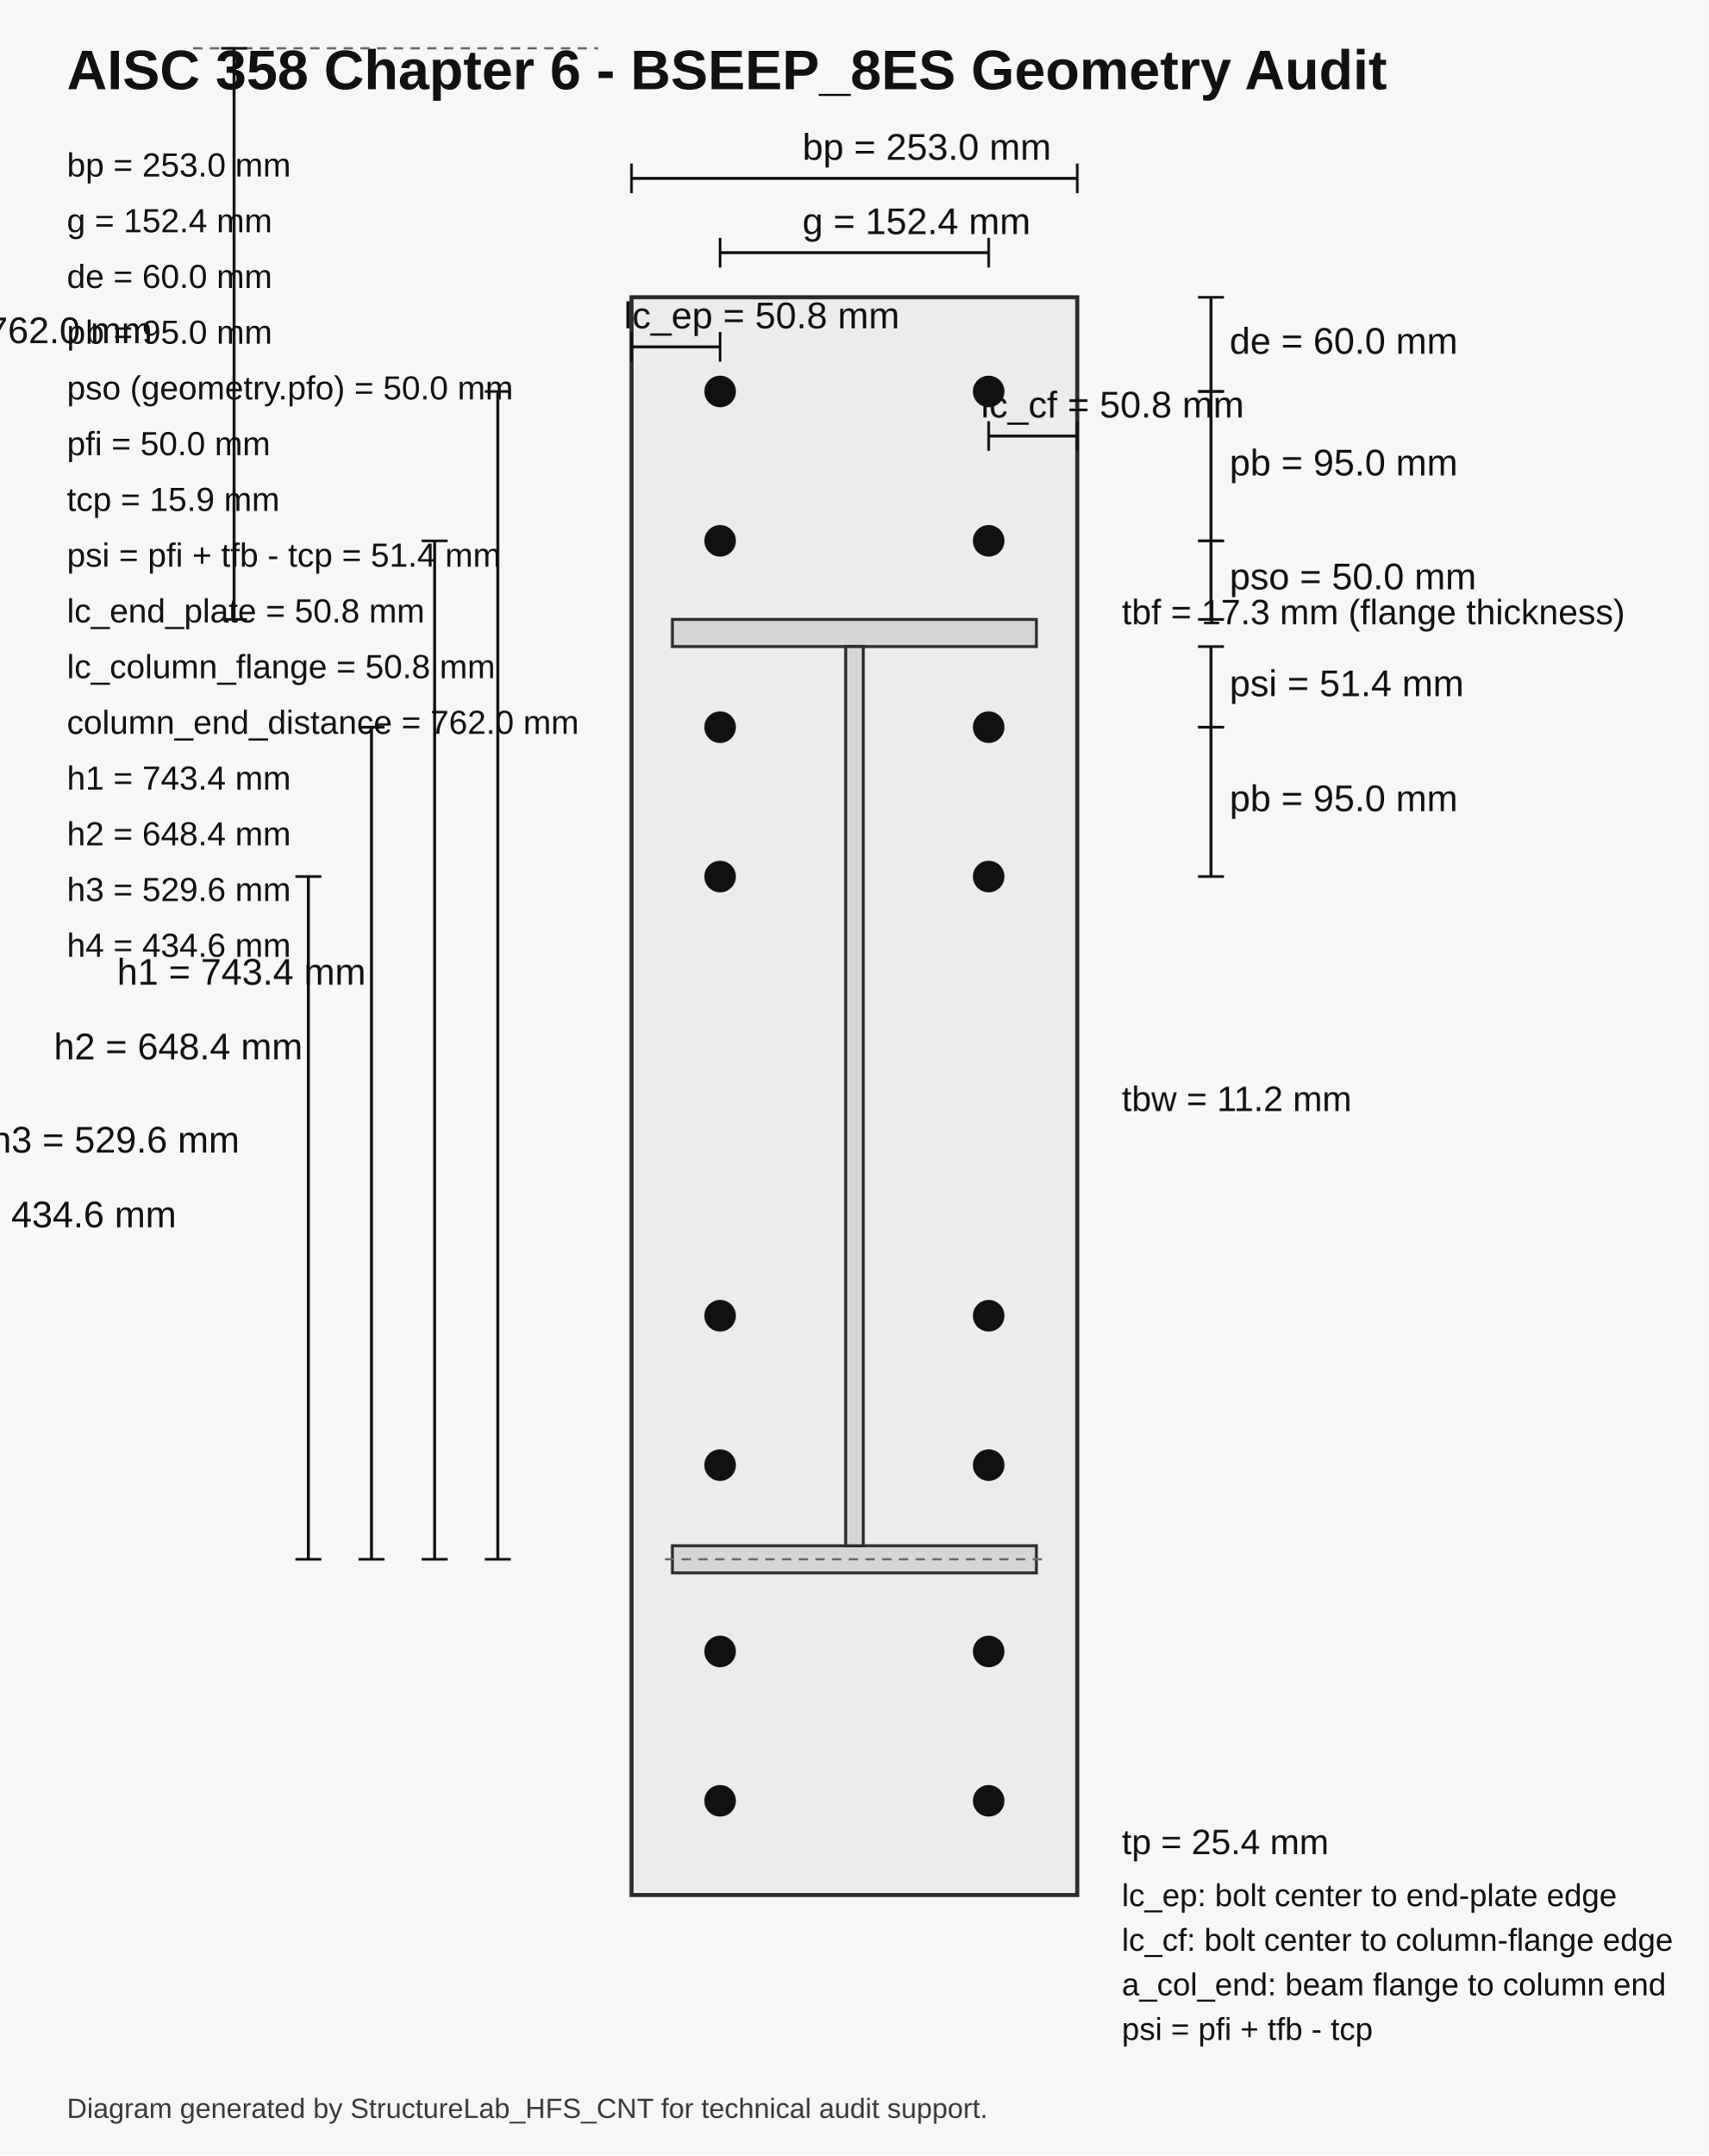
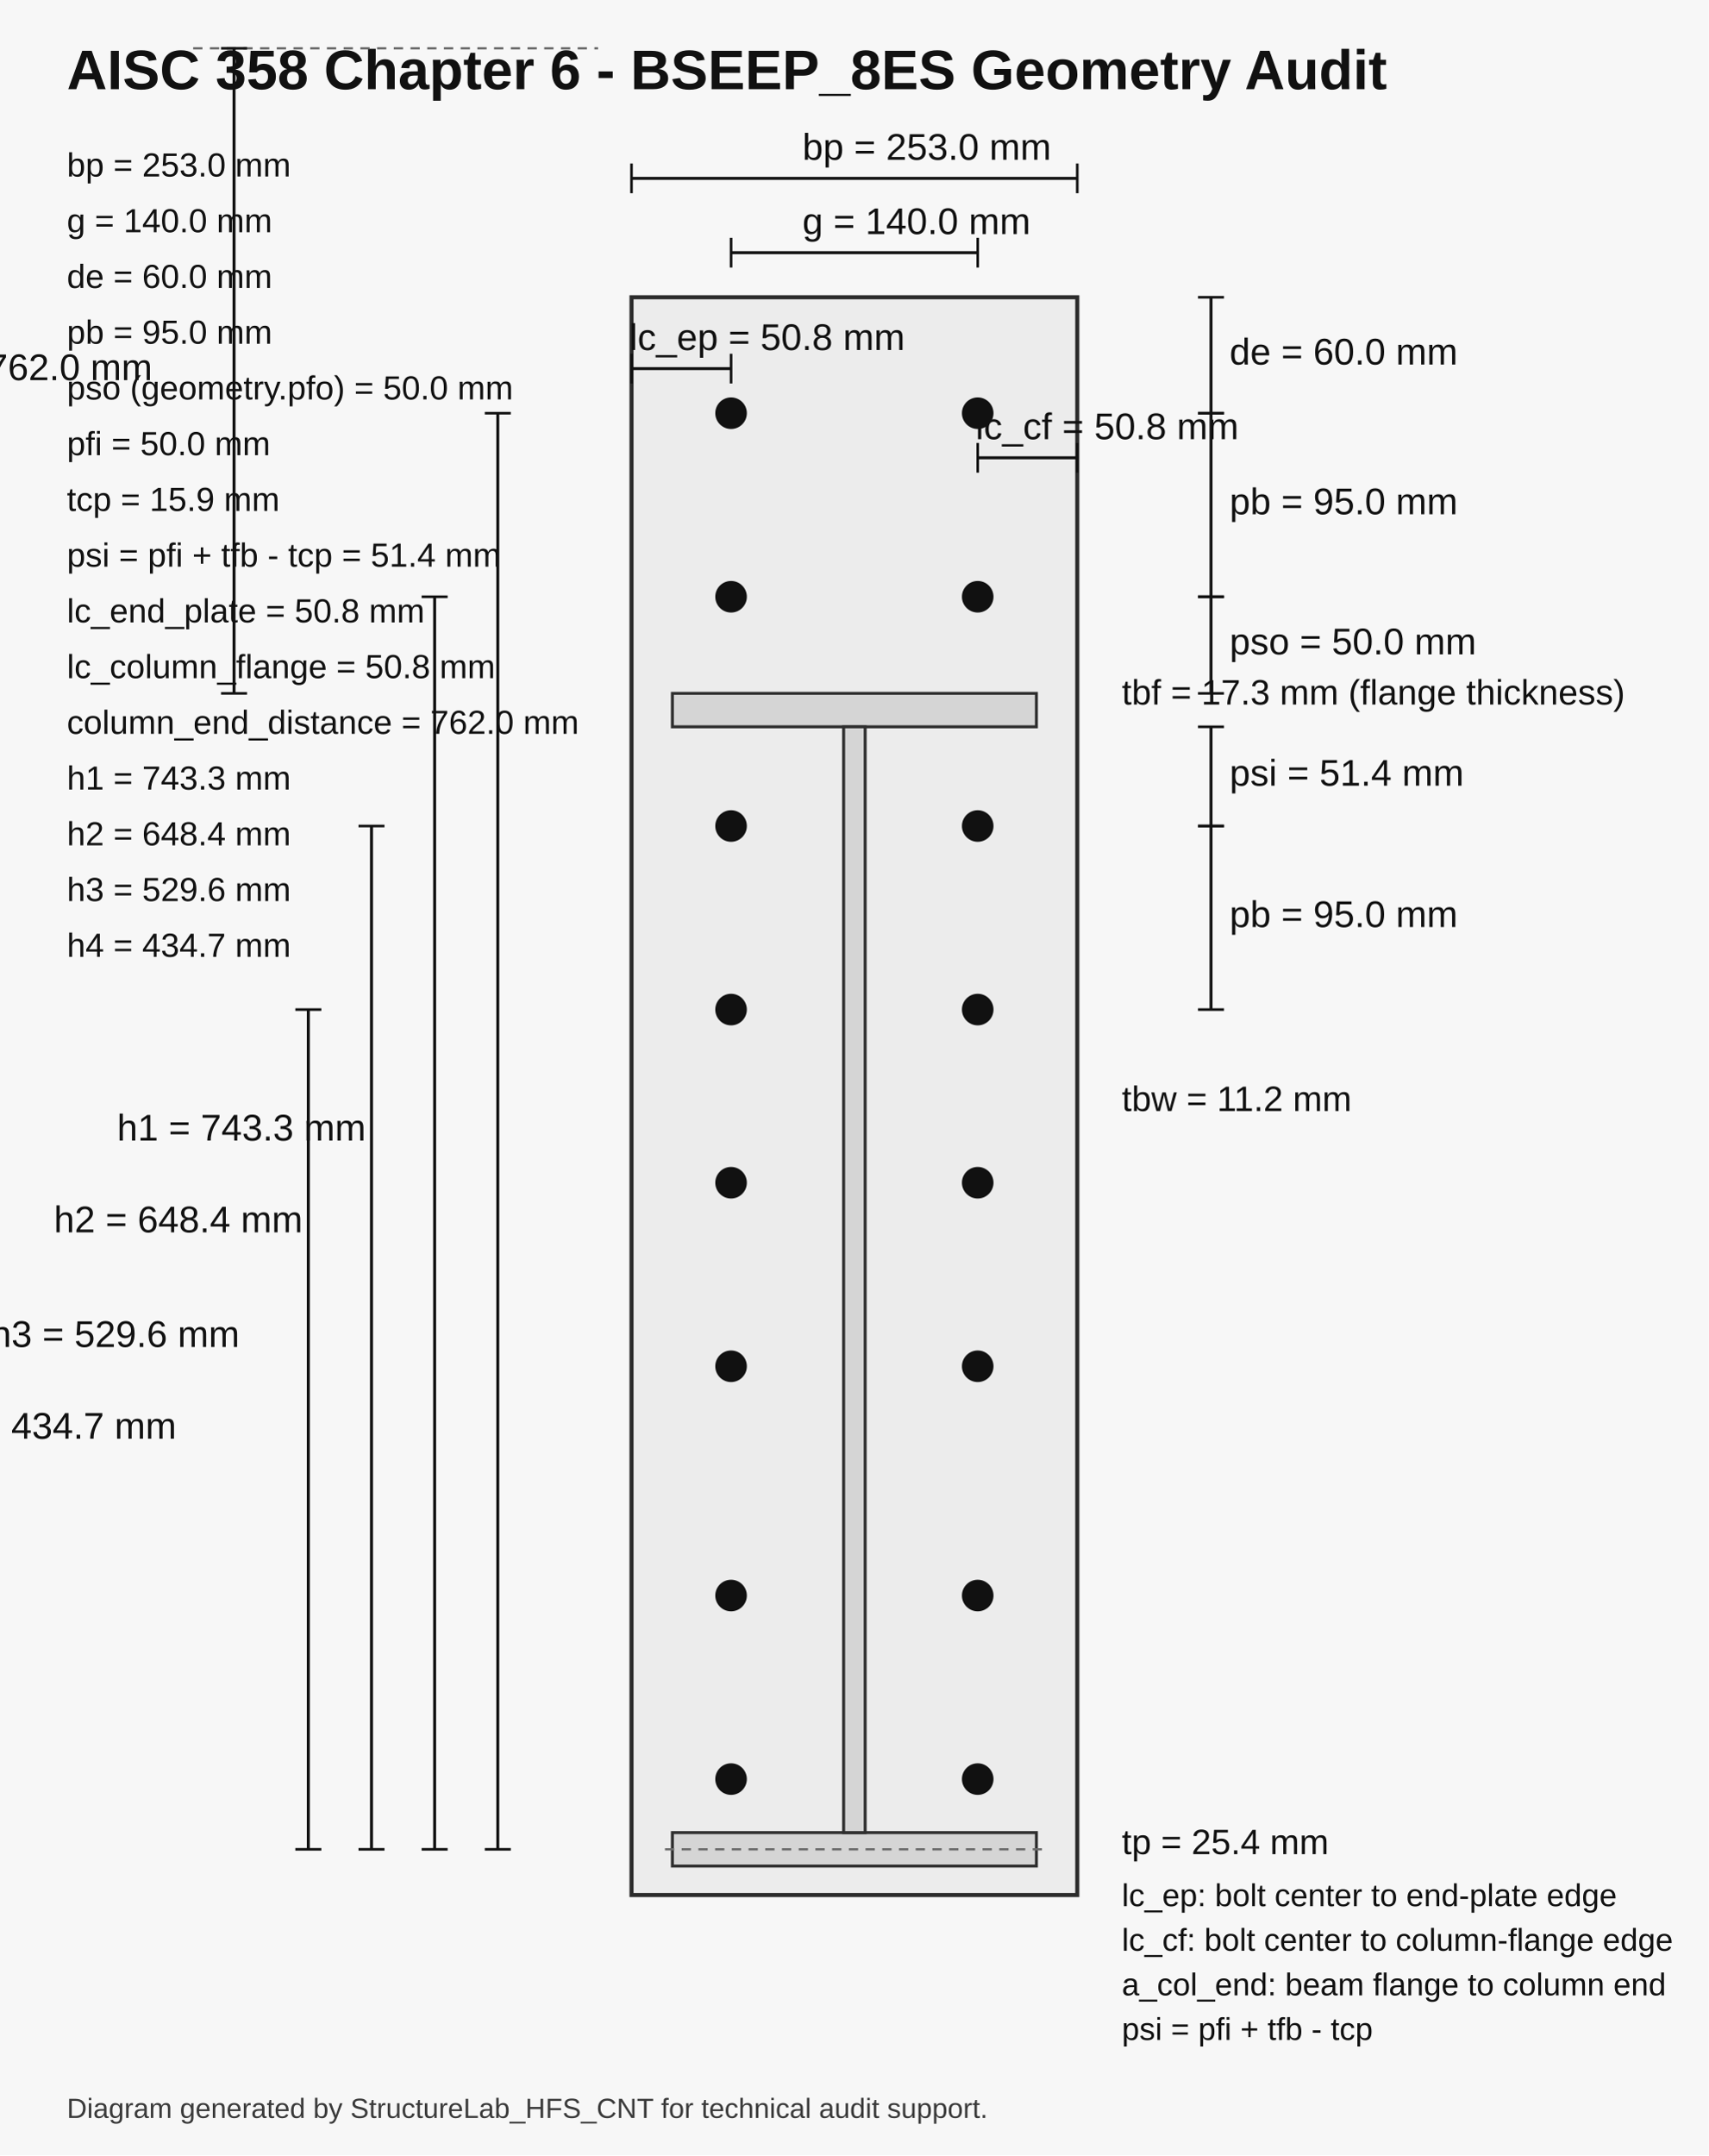
<svg xmlns="http://www.w3.org/2000/svg" width="920" height="1160" viewBox="0 0 920 1160">
  <rect x="0" y="0" width="920" height="1160" fill="#f7f7f7" />
  <text x="36" y="48" font-family="Arial, sans-serif" font-size="30" font-weight="700" fill="#111111">AISC 358 Chapter 6 - BSEEP_8ES Geometry Audit</text>
  <text x="36" y="95" font-family="Arial, sans-serif" font-size="18" fill="#111111">bp = 253.0 mm</text>
-   <text x="36" y="125" font-family="Arial, sans-serif" font-size="18" fill="#111111">g = 152.4 mm</text>
+   <text x="36" y="125" font-family="Arial, sans-serif" font-size="18" fill="#111111">g = 140.0 mm</text>
  <text x="36" y="155" font-family="Arial, sans-serif" font-size="18" fill="#111111">de = 60.0 mm</text>
  <text x="36" y="185" font-family="Arial, sans-serif" font-size="18" fill="#111111">pb = 95.0 mm</text>
  <text x="36" y="215" font-family="Arial, sans-serif" font-size="18" fill="#111111">pso (geometry.pfo) = 50.0 mm</text>
  <text x="36" y="245" font-family="Arial, sans-serif" font-size="18" fill="#111111">pfi = 50.0 mm</text>
  <text x="36" y="275" font-family="Arial, sans-serif" font-size="18" fill="#111111">tcp = 15.9 mm</text>
  <text x="36" y="305" font-family="Arial, sans-serif" font-size="18" fill="#111111">psi = pfi + tfb - tcp = 51.4 mm</text>
  <text x="36" y="335" font-family="Arial, sans-serif" font-size="18" fill="#111111">lc_end_plate = 50.8 mm</text>
  <text x="36" y="365" font-family="Arial, sans-serif" font-size="18" fill="#111111">lc_column_flange = 50.8 mm</text>
  <text x="36" y="395" font-family="Arial, sans-serif" font-size="18" fill="#111111">column_end_distance = 762.0 mm</text>
-   <text x="36" y="425" font-family="Arial, sans-serif" font-size="18" fill="#111111">h1 = 743.4 mm</text>
+   <text x="36" y="425" font-family="Arial, sans-serif" font-size="18" fill="#111111">h1 = 743.3 mm</text>
  <text x="36" y="455" font-family="Arial, sans-serif" font-size="18" fill="#111111">h2 = 648.4 mm</text>
  <text x="36" y="485" font-family="Arial, sans-serif" font-size="18" fill="#111111">h3 = 529.6 mm</text>
-   <text x="36" y="515" font-family="Arial, sans-serif" font-size="18" fill="#111111">h4 = 434.6 mm</text>
+   <text x="36" y="515" font-family="Arial, sans-serif" font-size="18" fill="#111111">h4 = 434.7 mm</text>
  <rect x="340.0" y="160.0" width="240.0" height="860.0" fill="#ececec" stroke="#2c2c2c" stroke-width="2.2" />
-   <rect x="362.0" y="333.4" width="196.0" height="14.6" fill="#d5d5d5" stroke="#2f2f2f" stroke-width="1.6" />
-   <rect x="362.0" y="832.0" width="196.0" height="14.6" fill="#d5d5d5" stroke="#2f2f2f" stroke-width="1.6" />
-   <rect x="455.3" y="348.0" width="9.5" height="484.0" fill="#d5d5d5" stroke="#2f2f2f" stroke-width="1.6" />
-   <line x1="358.0" y1="839.3" x2="562.0" y2="839.3" stroke="#6a6a6a" stroke-width="1.2" stroke-dasharray="5 4" />
-   <circle cx="387.7" cy="210.7" r="8.5" fill="#111111" />
-   <circle cx="532.3" cy="210.7" r="8.5" fill="#111111" />
-   <circle cx="387.7" cy="291.1" r="8.5" fill="#111111" />
-   <circle cx="532.3" cy="291.1" r="8.5" fill="#111111" />
-   <circle cx="387.7" cy="391.4" r="8.5" fill="#111111" />
-   <circle cx="532.3" cy="391.4" r="8.5" fill="#111111" />
-   <circle cx="387.7" cy="471.8" r="8.5" fill="#111111" />
-   <circle cx="532.3" cy="471.8" r="8.5" fill="#111111" />
-   <circle cx="387.7" cy="708.2" r="8.5" fill="#111111" />
-   <circle cx="532.3" cy="708.2" r="8.5" fill="#111111" />
-   <circle cx="387.7" cy="788.6" r="8.5" fill="#111111" />
-   <circle cx="532.3" cy="788.6" r="8.5" fill="#111111" />
-   <circle cx="387.7" cy="888.9" r="8.5" fill="#111111" />
-   <circle cx="532.3" cy="888.9" r="8.5" fill="#111111" />
-   <circle cx="387.7" cy="969.3" r="8.5" fill="#111111" />
-   <circle cx="532.3" cy="969.3" r="8.5" fill="#111111" />
+   <rect x="362.0" y="373.2" width="196.0" height="18.0" fill="#d5d5d5" stroke="#2f2f2f" stroke-width="1.6" />
+   <rect x="362.0" y="986.4" width="196.0" height="18.0" fill="#d5d5d5" stroke="#2f2f2f" stroke-width="1.6" />
+   <rect x="454.2" y="391.2" width="11.6" height="595.2" fill="#d5d5d5" stroke="#2f2f2f" stroke-width="1.6" />
+   <line x1="358.0" y1="995.4" x2="562.0" y2="995.4" stroke="#6a6a6a" stroke-width="1.2" stroke-dasharray="5 4" />
+   <circle cx="393.6" cy="222.4" r="8.5" fill="#111111" />
+   <circle cx="526.4" cy="222.4" r="8.5" fill="#111111" />
+   <circle cx="393.6" cy="321.2" r="8.5" fill="#111111" />
+   <circle cx="526.4" cy="321.2" r="8.5" fill="#111111" />
+   <circle cx="393.6" cy="444.6" r="8.5" fill="#111111" />
+   <circle cx="526.4" cy="444.6" r="8.5" fill="#111111" />
+   <circle cx="393.6" cy="543.4" r="8.5" fill="#111111" />
+   <circle cx="526.4" cy="543.4" r="8.5" fill="#111111" />
+   <circle cx="393.6" cy="636.6" r="8.5" fill="#111111" />
+   <circle cx="526.4" cy="636.6" r="8.5" fill="#111111" />
+   <circle cx="393.6" cy="735.4" r="8.5" fill="#111111" />
+   <circle cx="526.4" cy="735.4" r="8.5" fill="#111111" />
+   <circle cx="393.6" cy="858.8" r="8.5" fill="#111111" />
+   <circle cx="526.4" cy="858.8" r="8.5" fill="#111111" />
+   <circle cx="393.6" cy="957.6" r="8.5" fill="#111111" />
+   <circle cx="526.4" cy="957.6" r="8.5" fill="#111111" />
  <line x1="340.0" y1="96.0" x2="580.0" y2="96.0" stroke="#111111" stroke-width="1.6" />
  <line x1="340.0" y1="88.0" x2="340.0" y2="104.0" stroke="#111111" stroke-width="1.4" />
  <line x1="580.0" y1="88.0" x2="580.0" y2="104.0" stroke="#111111" stroke-width="1.4" />
  <text x="432.0" y="86.0" font-family="Arial, sans-serif" font-size="20" fill="#111111">bp = 253.0 mm</text>
-   <line x1="387.7" y1="136.0" x2="532.3" y2="136.0" stroke="#111111" stroke-width="1.6" />
-   <line x1="387.7" y1="128.0" x2="387.7" y2="144.0" stroke="#111111" stroke-width="1.4" />
-   <line x1="532.3" y1="128.0" x2="532.3" y2="144.0" stroke="#111111" stroke-width="1.4" />
-   <text x="432.0" y="126.0" font-family="Arial, sans-serif" font-size="20" fill="#111111">g = 152.4 mm</text>
-   <line x1="340.0" y1="186.7" x2="387.7" y2="186.7" stroke="#111111" stroke-width="1.6" />
-   <line x1="340.0" y1="178.7" x2="340.0" y2="194.7" stroke="#111111" stroke-width="1.4" />
-   <line x1="387.7" y1="178.7" x2="387.7" y2="194.7" stroke="#111111" stroke-width="1.4" />
-   <text x="335.9" y="176.7" font-family="Arial, sans-serif" font-size="20" fill="#111111">lc_ep = 50.8 mm</text>
-   <line x1="532.3" y1="234.7" x2="580.0" y2="234.7" stroke="#111111" stroke-width="1.6" />
-   <line x1="532.3" y1="226.7" x2="532.3" y2="242.7" stroke="#111111" stroke-width="1.4" />
-   <line x1="580.0" y1="226.7" x2="580.0" y2="242.7" stroke="#111111" stroke-width="1.4" />
-   <text x="528.1" y="224.7" font-family="Arial, sans-serif" font-size="20" fill="#111111">lc_cf = 50.8 mm</text>
-   <line x1="652.0" y1="160.0" x2="652.0" y2="210.7" stroke="#111111" stroke-width="1.6" />
+   <line x1="393.6" y1="136.0" x2="526.4" y2="136.0" stroke="#111111" stroke-width="1.6" />
+   <line x1="393.6" y1="128.0" x2="393.6" y2="144.0" stroke="#111111" stroke-width="1.4" />
+   <line x1="526.4" y1="128.0" x2="526.4" y2="144.0" stroke="#111111" stroke-width="1.4" />
+   <text x="432.0" y="126.0" font-family="Arial, sans-serif" font-size="20" fill="#111111">g = 140.0 mm</text>
+   <line x1="340.0" y1="198.4" x2="393.6" y2="198.4" stroke="#111111" stroke-width="1.6" />
+   <line x1="340.0" y1="190.4" x2="340.0" y2="206.4" stroke="#111111" stroke-width="1.4" />
+   <line x1="393.6" y1="190.4" x2="393.6" y2="206.4" stroke="#111111" stroke-width="1.4" />
+   <text x="338.8" y="188.4" font-family="Arial, sans-serif" font-size="20" fill="#111111">lc_ep = 50.8 mm</text>
+   <line x1="526.4" y1="246.4" x2="580.0" y2="246.4" stroke="#111111" stroke-width="1.6" />
+   <line x1="526.4" y1="238.4" x2="526.4" y2="254.4" stroke="#111111" stroke-width="1.4" />
+   <line x1="580.0" y1="238.4" x2="580.0" y2="254.4" stroke="#111111" stroke-width="1.4" />
+   <text x="525.2" y="236.4" font-family="Arial, sans-serif" font-size="20" fill="#111111">lc_cf = 50.8 mm</text>
+   <line x1="652.0" y1="160.0" x2="652.0" y2="222.4" stroke="#111111" stroke-width="1.6" />
  <line x1="645.0" y1="160.0" x2="659.0" y2="160.0" stroke="#111111" stroke-width="1.4" />
-   <line x1="645.0" y1="210.7" x2="659.0" y2="210.7" stroke="#111111" stroke-width="1.4" />
-   <text x="662.0" y="190.4" font-family="Arial, sans-serif" font-size="20" fill="#111111">de = 60.0 mm</text>
-   <line x1="652.0" y1="210.7" x2="652.0" y2="291.1" stroke="#111111" stroke-width="1.6" />
-   <line x1="645.0" y1="210.7" x2="659.0" y2="210.7" stroke="#111111" stroke-width="1.4" />
-   <line x1="645.0" y1="291.1" x2="659.0" y2="291.1" stroke="#111111" stroke-width="1.4" />
-   <text x="662.0" y="255.9" font-family="Arial, sans-serif" font-size="20" fill="#111111">pb = 95.0 mm</text>
-   <line x1="652.0" y1="291.1" x2="652.0" y2="333.4" stroke="#111111" stroke-width="1.6" />
-   <line x1="645.0" y1="291.1" x2="659.0" y2="291.1" stroke="#111111" stroke-width="1.4" />
-   <line x1="645.0" y1="333.4" x2="659.0" y2="333.4" stroke="#111111" stroke-width="1.4" />
-   <text x="662.0" y="317.2" font-family="Arial, sans-serif" font-size="20" fill="#111111">pso = 50.0 mm</text>
-   <line x1="652.0" y1="348.0" x2="652.0" y2="391.4" stroke="#111111" stroke-width="1.6" />
-   <line x1="645.0" y1="348.0" x2="659.0" y2="348.0" stroke="#111111" stroke-width="1.4" />
-   <line x1="645.0" y1="391.4" x2="659.0" y2="391.4" stroke="#111111" stroke-width="1.4" />
-   <text x="662.0" y="374.7" font-family="Arial, sans-serif" font-size="20" fill="#111111">psi = 51.4 mm</text>
-   <line x1="652.0" y1="391.4" x2="652.0" y2="471.8" stroke="#111111" stroke-width="1.6" />
-   <line x1="645.0" y1="391.4" x2="659.0" y2="391.4" stroke="#111111" stroke-width="1.4" />
-   <line x1="645.0" y1="471.8" x2="659.0" y2="471.8" stroke="#111111" stroke-width="1.4" />
-   <text x="662.0" y="436.6" font-family="Arial, sans-serif" font-size="20" fill="#111111">pb = 95.0 mm</text>
-   <line x1="268.0" y1="210.7" x2="268.0" y2="839.3" stroke="#111111" stroke-width="1.6" />
-   <line x1="261.0" y1="210.7" x2="275.0" y2="210.7" stroke="#111111" stroke-width="1.4" />
-   <line x1="261.0" y1="839.3" x2="275.0" y2="839.3" stroke="#111111" stroke-width="1.4" />
-   <text x="63.0" y="530.0" font-family="Arial, sans-serif" font-size="20" fill="#111111">h1 = 743.4 mm</text>
-   <line x1="234.0" y1="291.1" x2="234.0" y2="839.3" stroke="#111111" stroke-width="1.6" />
-   <line x1="227.0" y1="291.1" x2="241.0" y2="291.1" stroke="#111111" stroke-width="1.4" />
-   <line x1="227.0" y1="839.3" x2="241.0" y2="839.3" stroke="#111111" stroke-width="1.4" />
-   <text x="29.0" y="570.2" font-family="Arial, sans-serif" font-size="20" fill="#111111">h2 = 648.4 mm</text>
-   <line x1="200.0" y1="391.4" x2="200.0" y2="839.3" stroke="#111111" stroke-width="1.6" />
-   <line x1="193.0" y1="391.4" x2="207.0" y2="391.4" stroke="#111111" stroke-width="1.4" />
-   <line x1="193.0" y1="839.3" x2="207.0" y2="839.3" stroke="#111111" stroke-width="1.4" />
-   <text x="-5.0" y="620.4" font-family="Arial, sans-serif" font-size="20" fill="#111111">h3 = 529.6 mm</text>
-   <line x1="166.0" y1="471.8" x2="166.0" y2="839.3" stroke="#111111" stroke-width="1.6" />
-   <line x1="159.0" y1="471.8" x2="173.0" y2="471.8" stroke="#111111" stroke-width="1.4" />
-   <line x1="159.0" y1="839.3" x2="173.0" y2="839.3" stroke="#111111" stroke-width="1.4" />
-   <text x="-39.0" y="660.6" font-family="Arial, sans-serif" font-size="20" fill="#111111">h4 = 434.6 mm</text>
+   <line x1="645.0" y1="222.4" x2="659.0" y2="222.4" stroke="#111111" stroke-width="1.4" />
+   <text x="662.0" y="196.2" font-family="Arial, sans-serif" font-size="20" fill="#111111">de = 60.0 mm</text>
+   <line x1="652.0" y1="222.4" x2="652.0" y2="321.2" stroke="#111111" stroke-width="1.6" />
+   <line x1="645.0" y1="222.4" x2="659.0" y2="222.4" stroke="#111111" stroke-width="1.4" />
+   <line x1="645.0" y1="321.2" x2="659.0" y2="321.2" stroke="#111111" stroke-width="1.4" />
+   <text x="662.0" y="276.8" font-family="Arial, sans-serif" font-size="20" fill="#111111">pb = 95.0 mm</text>
+   <line x1="652.0" y1="321.2" x2="652.0" y2="373.2" stroke="#111111" stroke-width="1.6" />
+   <line x1="645.0" y1="321.2" x2="659.0" y2="321.2" stroke="#111111" stroke-width="1.4" />
+   <line x1="645.0" y1="373.2" x2="659.0" y2="373.2" stroke="#111111" stroke-width="1.4" />
+   <text x="662.0" y="352.2" font-family="Arial, sans-serif" font-size="20" fill="#111111">pso = 50.0 mm</text>
+   <line x1="652.0" y1="391.2" x2="652.0" y2="444.6" stroke="#111111" stroke-width="1.6" />
+   <line x1="645.0" y1="391.2" x2="659.0" y2="391.2" stroke="#111111" stroke-width="1.4" />
+   <line x1="645.0" y1="444.6" x2="659.0" y2="444.6" stroke="#111111" stroke-width="1.4" />
+   <text x="662.0" y="422.9" font-family="Arial, sans-serif" font-size="20" fill="#111111">psi = 51.4 mm</text>
+   <line x1="652.0" y1="444.6" x2="652.0" y2="543.4" stroke="#111111" stroke-width="1.6" />
+   <line x1="645.0" y1="444.6" x2="659.0" y2="444.6" stroke="#111111" stroke-width="1.4" />
+   <line x1="645.0" y1="543.4" x2="659.0" y2="543.4" stroke="#111111" stroke-width="1.4" />
+   <text x="662.0" y="499.0" font-family="Arial, sans-serif" font-size="20" fill="#111111">pb = 95.0 mm</text>
+   <line x1="268.0" y1="222.4" x2="268.0" y2="995.4" stroke="#111111" stroke-width="1.6" />
+   <line x1="261.0" y1="222.4" x2="275.0" y2="222.4" stroke="#111111" stroke-width="1.4" />
+   <line x1="261.0" y1="995.4" x2="275.0" y2="995.4" stroke="#111111" stroke-width="1.4" />
+   <text x="63.0" y="613.9" font-family="Arial, sans-serif" font-size="20" fill="#111111">h1 = 743.3 mm</text>
+   <line x1="234.0" y1="321.2" x2="234.0" y2="995.4" stroke="#111111" stroke-width="1.6" />
+   <line x1="227.0" y1="321.2" x2="241.0" y2="321.2" stroke="#111111" stroke-width="1.4" />
+   <line x1="227.0" y1="995.4" x2="241.0" y2="995.4" stroke="#111111" stroke-width="1.4" />
+   <text x="29.0" y="663.3" font-family="Arial, sans-serif" font-size="20" fill="#111111">h2 = 648.4 mm</text>
+   <line x1="200.0" y1="444.6" x2="200.0" y2="995.4" stroke="#111111" stroke-width="1.6" />
+   <line x1="193.0" y1="444.6" x2="207.0" y2="444.6" stroke="#111111" stroke-width="1.4" />
+   <line x1="193.0" y1="995.4" x2="207.0" y2="995.4" stroke="#111111" stroke-width="1.4" />
+   <text x="-5.0" y="725.0" font-family="Arial, sans-serif" font-size="20" fill="#111111">h3 = 529.6 mm</text>
+   <line x1="166.0" y1="543.4" x2="166.0" y2="995.4" stroke="#111111" stroke-width="1.6" />
+   <line x1="159.0" y1="543.4" x2="173.0" y2="543.4" stroke="#111111" stroke-width="1.4" />
+   <line x1="159.0" y1="995.4" x2="173.0" y2="995.4" stroke="#111111" stroke-width="1.4" />
+   <text x="-39.0" y="774.4" font-family="Arial, sans-serif" font-size="20" fill="#111111">h4 = 434.7 mm</text>
  <line x1="104.0" y1="26.0" x2="322.0" y2="26.0" stroke="#666666" stroke-width="1.2" stroke-dasharray="5 4" />
-   <line x1="126.0" y1="26.0" x2="126.0" y2="333.4" stroke="#111111" stroke-width="1.6" />
+   <line x1="126.0" y1="26.0" x2="126.0" y2="373.2" stroke="#111111" stroke-width="1.6" />
  <line x1="119.0" y1="26.0" x2="133.0" y2="26.0" stroke="#111111" stroke-width="1.4" />
-   <line x1="119.0" y1="333.4" x2="133.0" y2="333.4" stroke="#111111" stroke-width="1.4" />
-   <text x="-122.0" y="184.7" font-family="Arial, sans-serif" font-size="20" fill="#111111">a_col_end = 762.0 mm</text>
+   <line x1="119.0" y1="373.2" x2="133.0" y2="373.2" stroke="#111111" stroke-width="1.4" />
+   <text x="-122.0" y="204.6" font-family="Arial, sans-serif" font-size="20" fill="#111111">a_col_end = 762.0 mm</text>
  <text x="604.0" y="598.0" font-family="Arial, sans-serif" font-size="19" fill="#111111">tbw = 11.2 mm</text>
-   <text x="604.0" y="336.0" font-family="Arial, sans-serif" font-size="19" fill="#111111">tbf = 17.3 mm (flange thickness)</text>
+   <text x="604.0" y="379.2" font-family="Arial, sans-serif" font-size="19" fill="#111111">tbf = 17.3 mm (flange thickness)</text>
  <text x="604.0" y="998.0" font-family="Arial, sans-serif" font-size="19" fill="#111111">tp = 25.4 mm</text>
  <text x="604.0" y="1026.0" font-family="Arial, sans-serif" font-size="17" fill="#111111">lc_ep: bolt center to end-plate edge</text>
  <text x="604.0" y="1050.0" font-family="Arial, sans-serif" font-size="17" fill="#111111">lc_cf: bolt center to column-flange edge</text>
  <text x="604.0" y="1074.0" font-family="Arial, sans-serif" font-size="17" fill="#111111">a_col_end: beam flange to column end</text>
  <text x="604.0" y="1098.0" font-family="Arial, sans-serif" font-size="17" fill="#111111">psi = pfi + tfb - tcp</text>
  <text x="36" y="1140" font-family="Arial, sans-serif" font-size="15" fill="#3a3a3a">
    Diagram generated by StructureLab_HFS_CNT for technical audit support.
  </text>
</svg>
